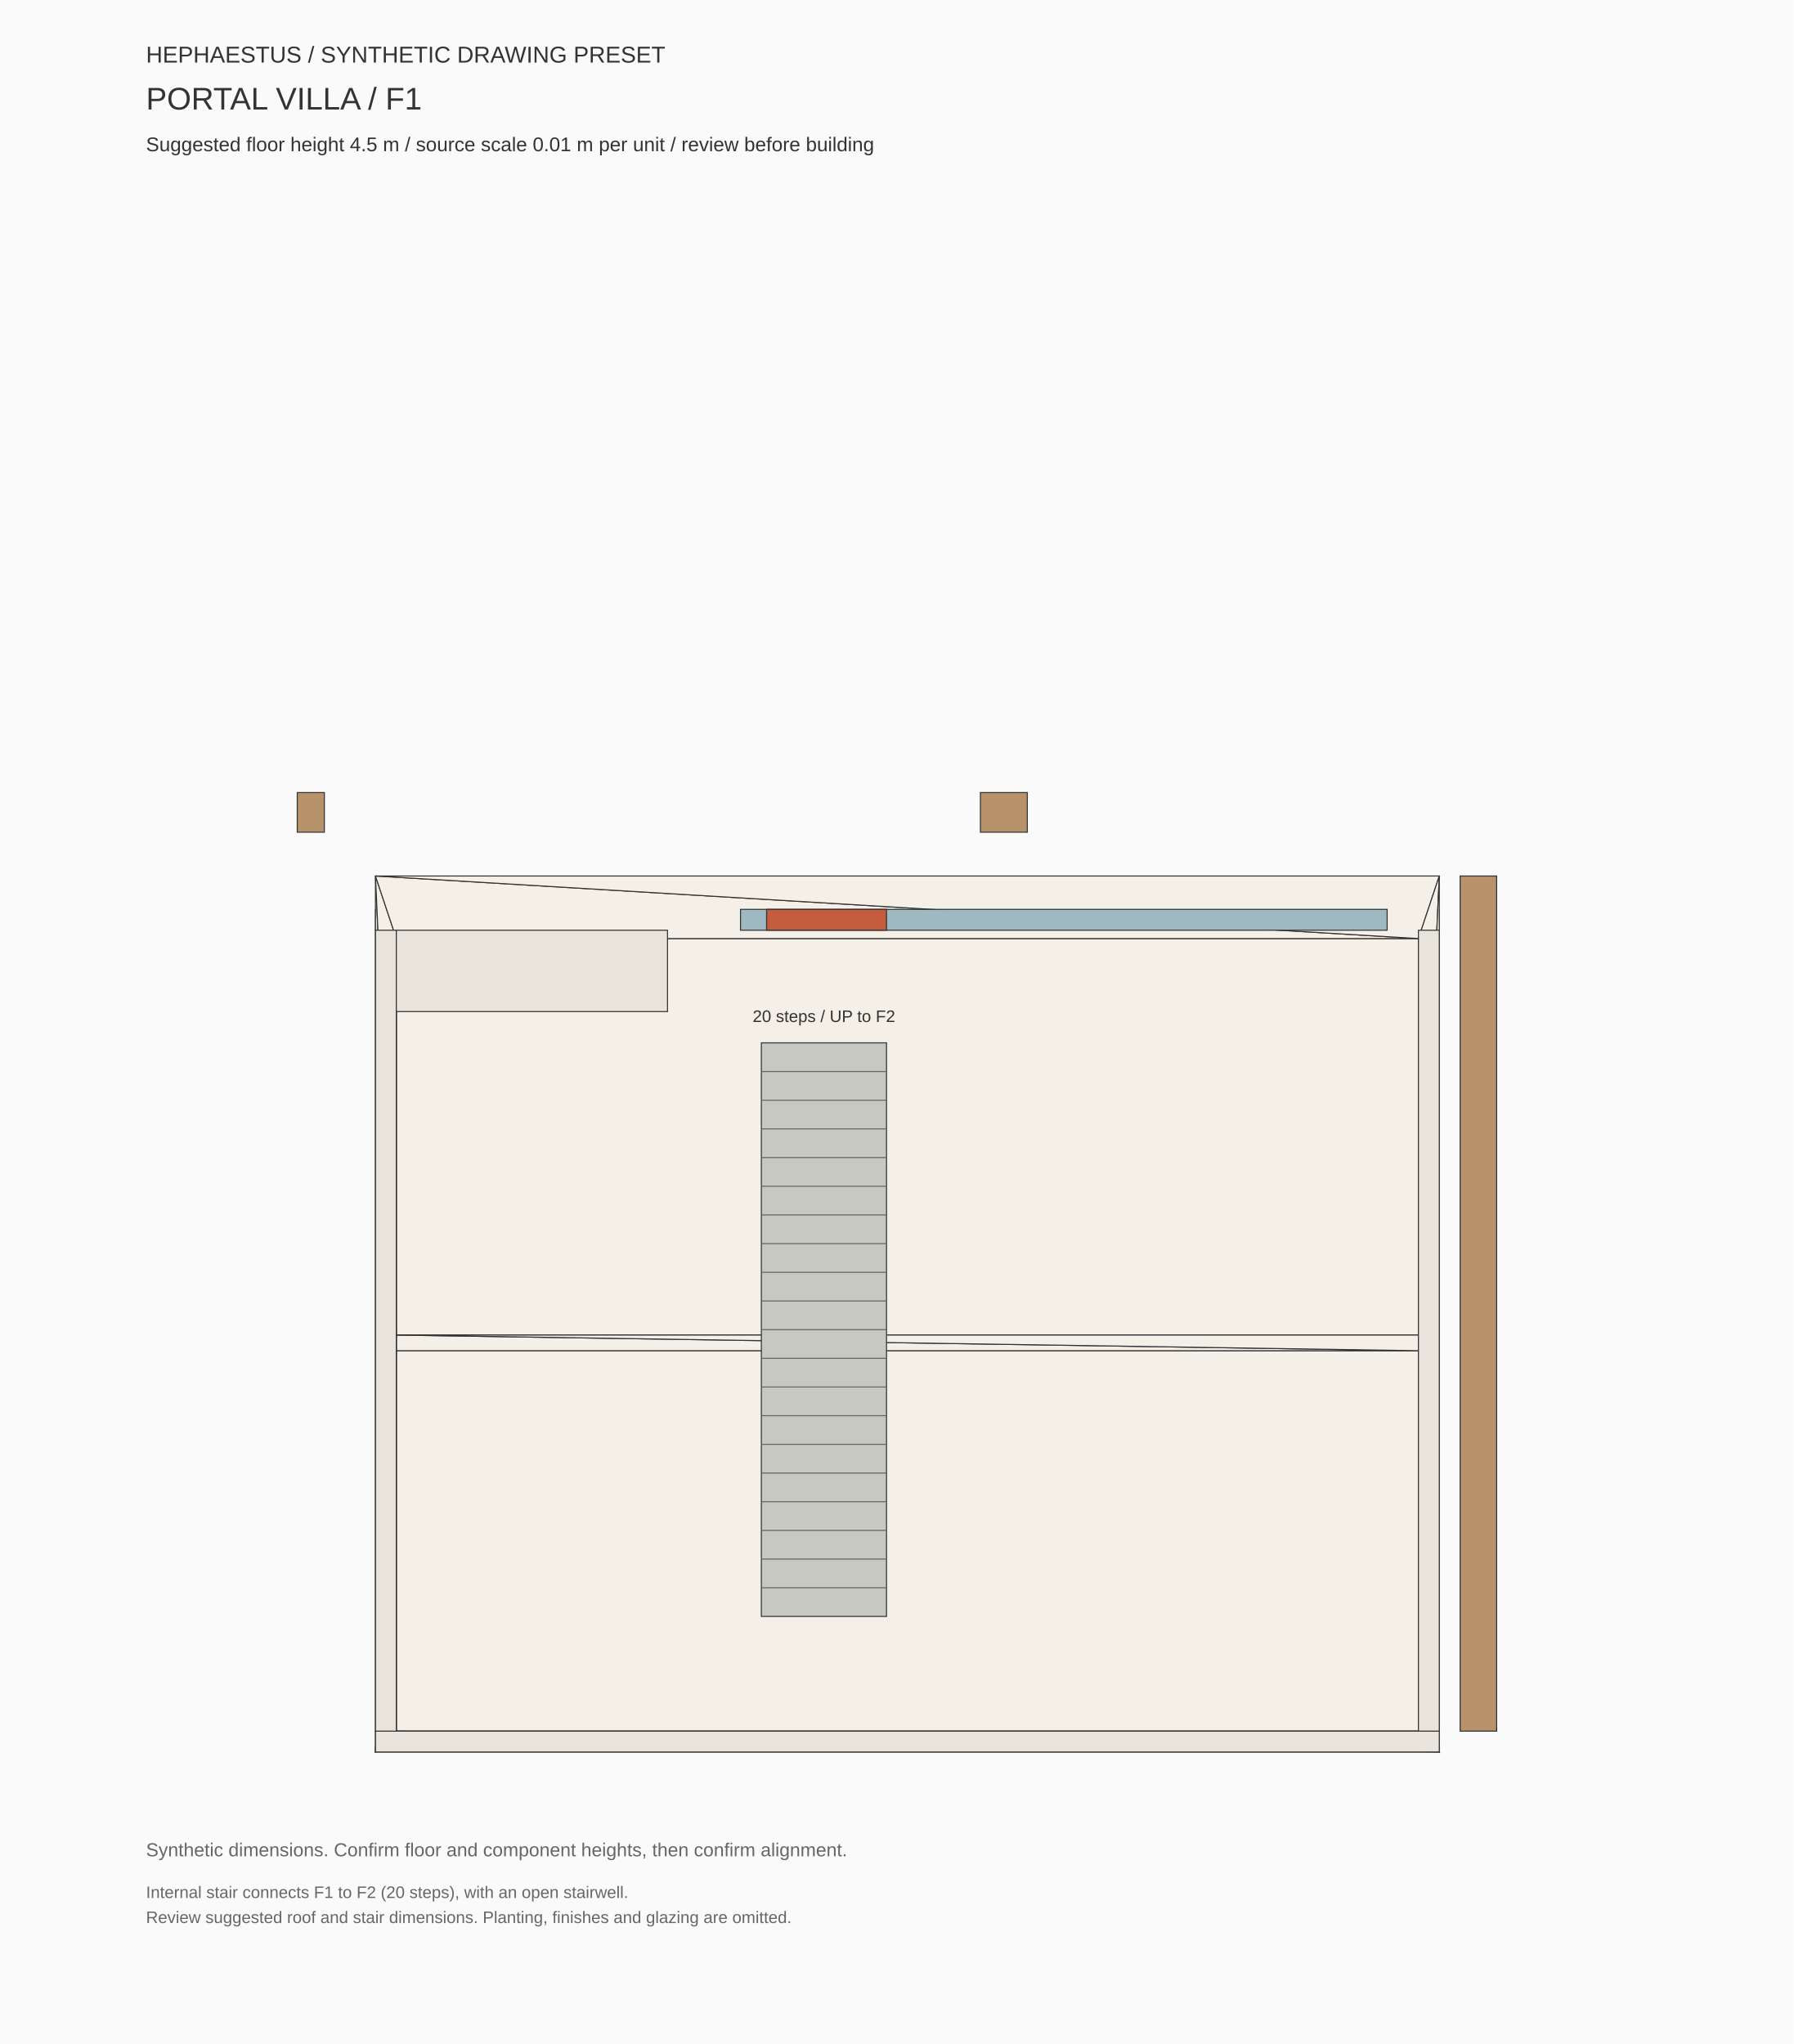
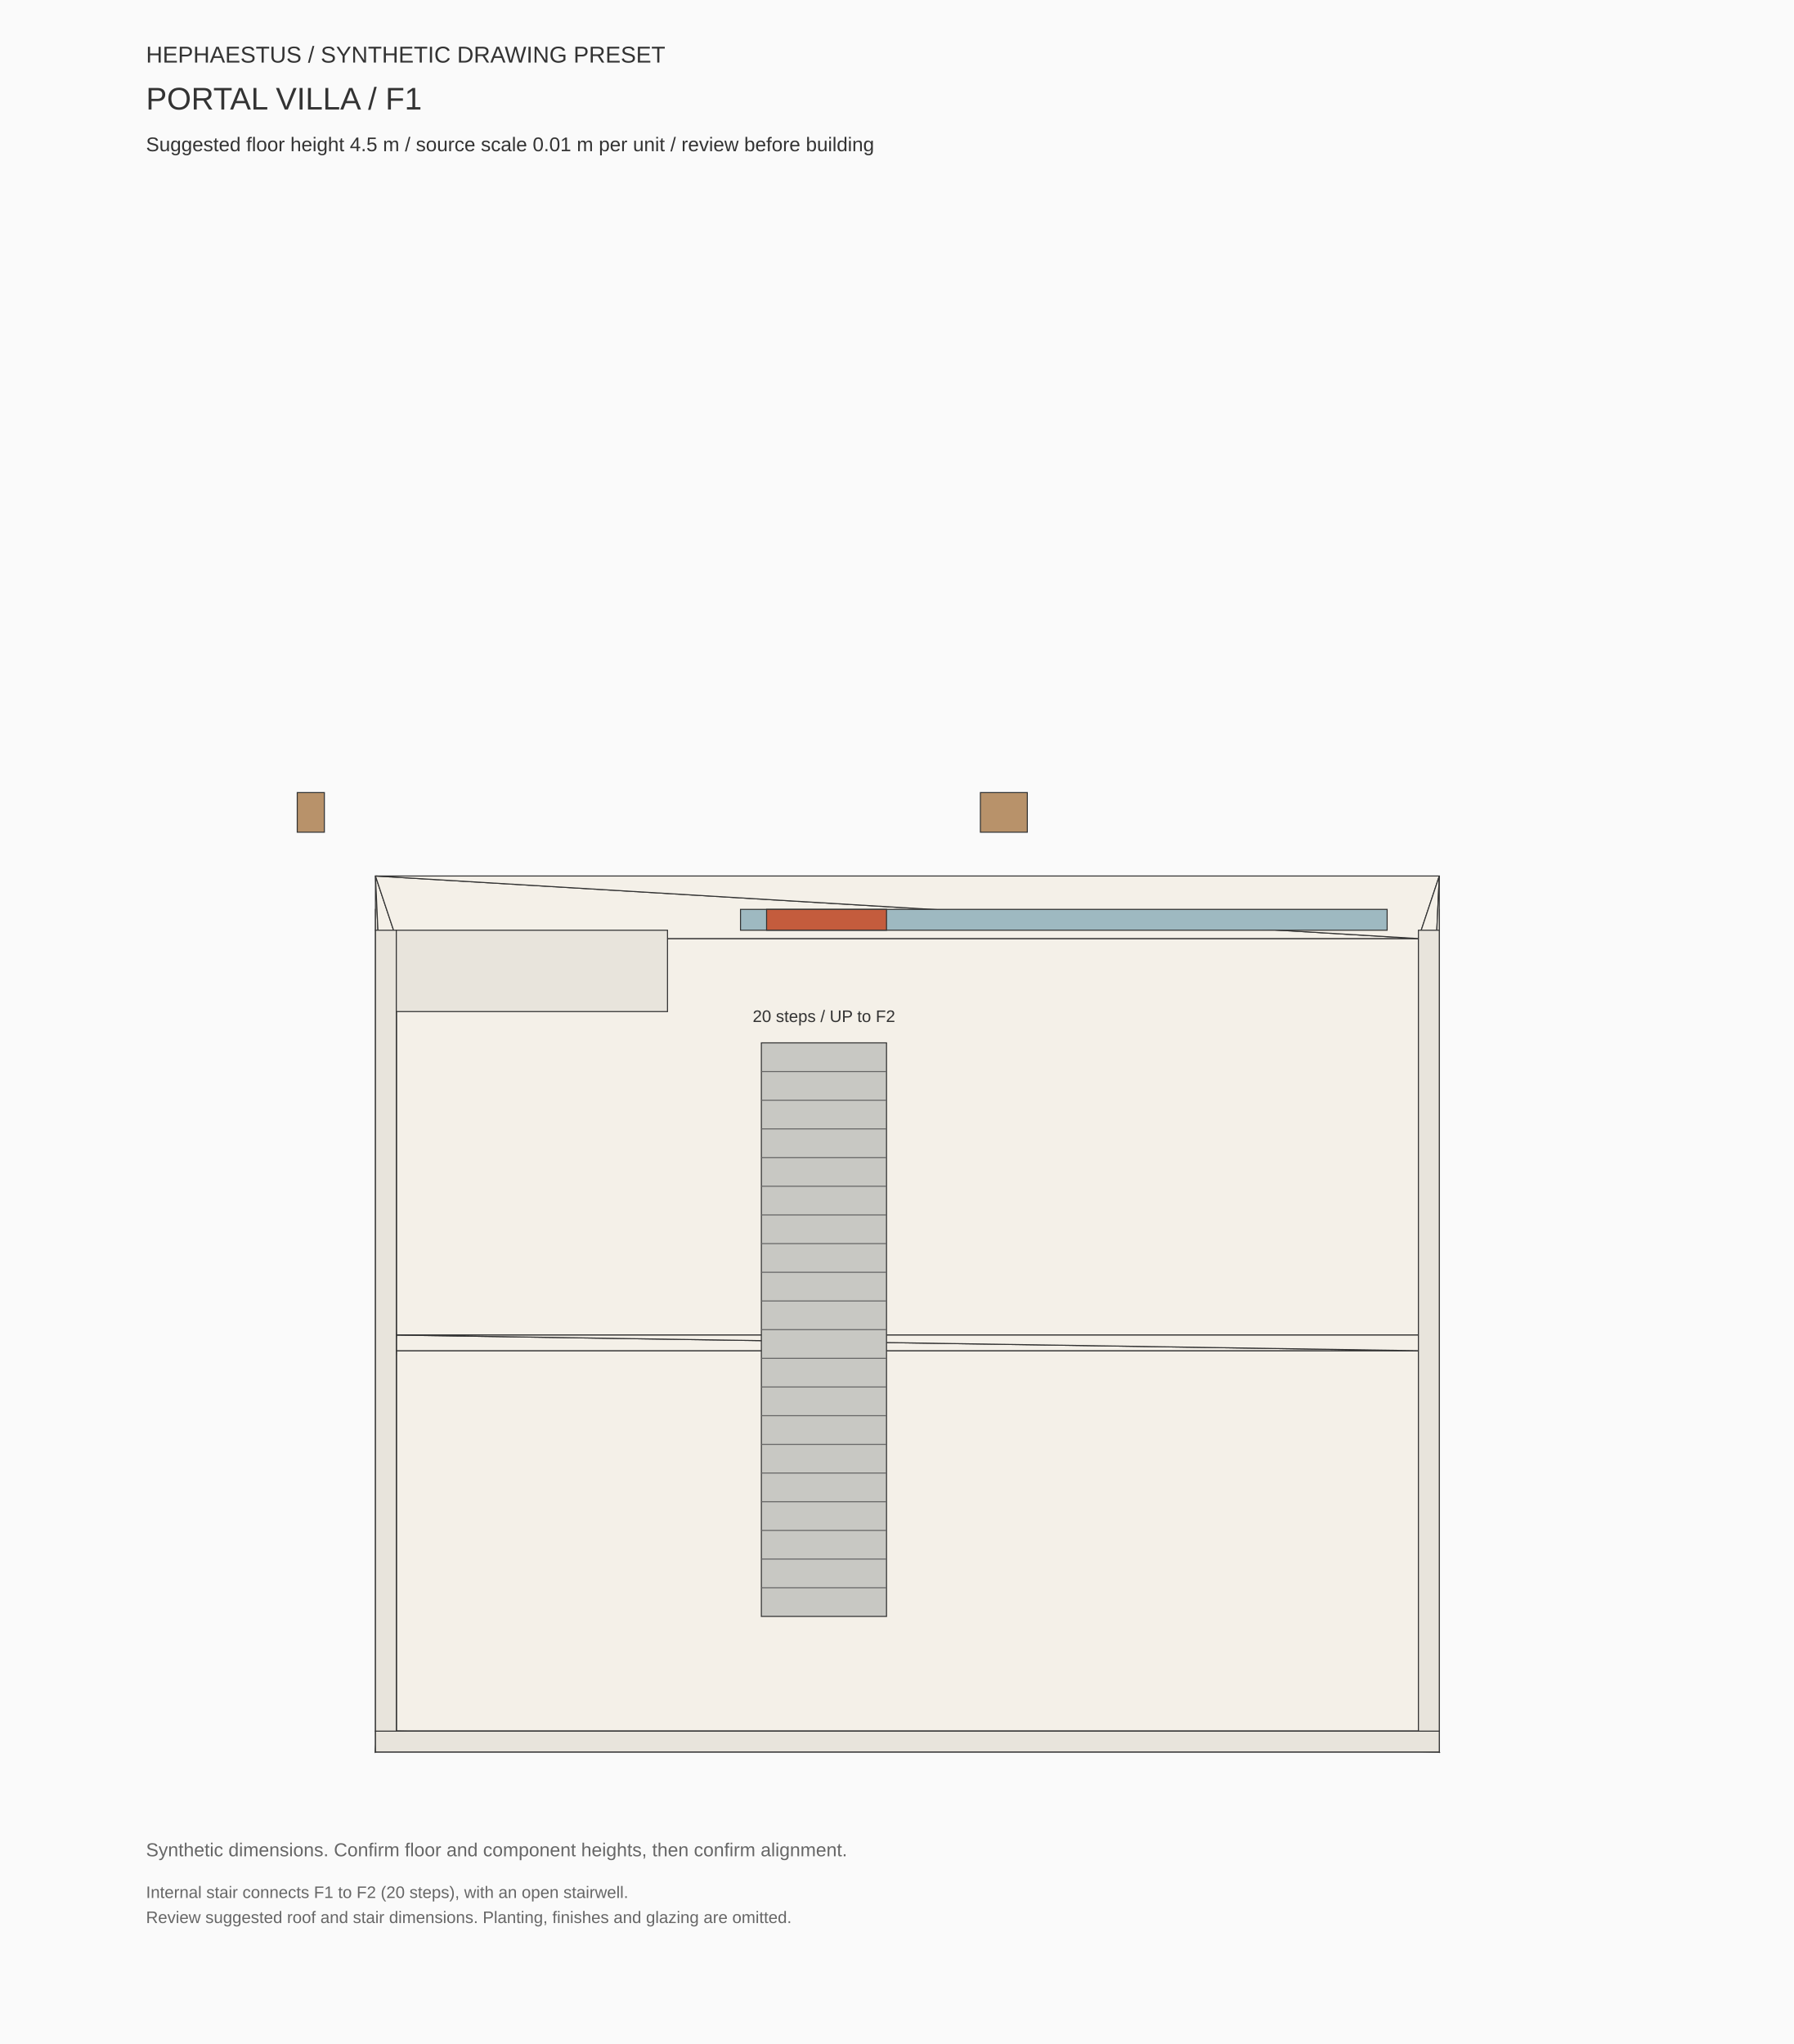
<svg xmlns="http://www.w3.org/2000/svg" width="1720" height="1960" viewBox="0 0 1720 1960">
  <rect width="1720" height="1960" fill="#fafafa" />
  <text x="140" y="60" fill="#333" font-family="Arial, sans-serif" font-size="22">HEPHAESTUS / SYNTHETIC DRAWING PRESET</text>
  <text x="140" y="105" fill="#333" font-family="Arial, sans-serif" font-size="30">PORTAL VILLA / F1</text>
  <text x="140" y="145" fill="#333" font-family="Arial, sans-serif" font-size="19">Suggested floor height 4.5 m / source scale 0.01 m per unit / review before building</text>
  <g id="Floor-1" class="Floorplan">
    <g id="F1-front-facade-1" class="Wall Front_facade">
      <polygon points="360.000,872.000 1380.000,872.000 1380.000,892.000 360.000,892.000" fill="#e8e4dc" stroke="#333" stroke-width="1" />
    </g>
    <g id="F1-interior-partition-2" class="Wall Interior_partition">
      <polygon points="380.000,1280.200 380.000,1295.200 710.000,1295.200 710.000,1280.200" fill="#e8e4dc" stroke="#333" stroke-width="1" />
      <polygon points="1360.000,1295.200 1360.000,1280.200 870.000,1280.200 870.000,1295.200" fill="#e8e4dc" stroke="#333" stroke-width="1" />
    </g>
    <g id="F1-interior-door-3" class="Door Interior_door">
      <polygon points="821.000,1295.200 911.000,1295.200 911.000,1280.200 821.000,1280.200" fill="#c45c3d" stroke="#333" stroke-width="1" />
    </g>
    <g id="F1-rear-room-4" class="Space Rear_room">
      <polygon points="380.000,1295.200 1360.000,1295.200 1360.000,1660.000 380.000,1660.000" fill="#f4f0e8" stroke="#333" stroke-width="1" />
    </g>
    <g id="F1-living-room-5" class="Space Living_room">
      <polygon points="380.000,900.000 1360.000,900.000 1360.000,1280.200 380.000,1280.200" fill="#f4f0e8" stroke="#333" stroke-width="1" />
    </g>
    <g id="F1-ground-floor-plate-6" class="Space Ground_floor_plate">
      <polygon points="1360.000,1295.200 380.000,1295.200 380.000,1280.200" fill="#f4f0e8" stroke="#333" stroke-width="1" />
    </g>
    <g id="F1-ground-floor-plate-7" class="Space Ground_floor_plate">
      <polygon points="360.000,1680.000 380.000,1295.200 380.000,1660.000" fill="#f4f0e8" stroke="#333" stroke-width="1" />
    </g>
    <g id="F1-ground-floor-plate-8" class="Space Ground_floor_plate">
      <polygon points="380.000,1280.200 360.000,1680.000 360.000,840.000" fill="#f4f0e8" stroke="#333" stroke-width="1" />
    </g>
    <g id="F1-ground-floor-plate-9" class="Space Ground_floor_plate">
      <polygon points="1360.000,1295.200 380.000,1280.200 1360.000,1280.200" fill="#f4f0e8" stroke="#333" stroke-width="1" />
    </g>
    <g id="F1-ground-floor-plate-10" class="Space Ground_floor_plate">
      <polygon points="360.000,1680.000 380.000,1280.200 380.000,1295.200" fill="#f4f0e8" stroke="#333" stroke-width="1" />
    </g>
    <g id="F1-ground-floor-plate-11" class="Space Ground_floor_plate">
      <polygon points="1380.000,1680.000 360.000,1680.000 380.000,1660.000" fill="#f4f0e8" stroke="#333" stroke-width="1" />
    </g>
    <g id="F1-ground-floor-plate-12" class="Space Ground_floor_plate">
      <polygon points="380.000,900.000 380.000,1280.200 360.000,840.000" fill="#f4f0e8" stroke="#333" stroke-width="1" />
    </g>
    <g id="F1-ground-floor-plate-13" class="Space Ground_floor_plate">
      <polygon points="1380.000,1680.000 380.000,1660.000 1360.000,1660.000" fill="#f4f0e8" stroke="#333" stroke-width="1" />
    </g>
    <g id="F1-ground-floor-plate-14" class="Space Ground_floor_plate">
      <polygon points="1360.000,900.000 380.000,900.000 360.000,840.000" fill="#f4f0e8" stroke="#333" stroke-width="1" />
    </g>
    <g id="F1-ground-floor-plate-15" class="Space Ground_floor_plate">
      <polygon points="1360.000,1295.200 1380.000,1680.000 1360.000,1660.000" fill="#f4f0e8" stroke="#333" stroke-width="1" />
    </g>
    <g id="F1-ground-floor-plate-16" class="Space Ground_floor_plate">
      <polygon points="1360.000,900.000 360.000,840.000 1380.000,840.000" fill="#f4f0e8" stroke="#333" stroke-width="1" />
    </g>
    <g id="F1-ground-floor-plate-17" class="Space Ground_floor_plate">
      <polygon points="1360.000,1280.200 1380.000,1680.000 1360.000,1295.200" fill="#f4f0e8" stroke="#333" stroke-width="1" />
    </g>
    <g id="F1-ground-floor-plate-18" class="Space Ground_floor_plate">
      <polygon points="1360.000,1280.200 1360.000,900.000 1380.000,840.000" fill="#f4f0e8" stroke="#333" stroke-width="1" />
    </g>
    <g id="F1-ground-floor-plate-19" class="Space Ground_floor_plate">
      <polygon points="1380.000,1680.000 1360.000,1280.200 1380.000,840.000" fill="#f4f0e8" stroke="#333" stroke-width="1" />
    </g>
    <g id="F1-rear-wall-20" class="Wall Rear_wall">
      <polygon points="360.000,1660.000 1380.000,1660.000 1380.000,1680.000 360.000,1680.000" fill="#e8e4dc" stroke="#333" stroke-width="1" />
    </g>
    <g id="F1-side-wall-21" class="Wall Side_wall">
      <polygon points="380.000,1660.000 360.000,1660.000 360.000,892.000 380.000,892.000 380.000,1280.200 380.000,1295.200" fill="#e8e4dc" stroke="#333" stroke-width="1" />
    </g>
    <g id="F1-side-wall-22" class="Wall Side_wall">
      <polygon points="1380.000,1660.000 1360.000,1660.000 1360.000,1295.200 1360.000,1280.200 1360.000,892.000 1380.000,892.000" fill="#e8e4dc" stroke="#333" stroke-width="1" />
    </g>
    <g id="F1-stone-support-pier-23" class="Wall Stone_support_pier">
      <polygon points="640.000,970.000 380.000,970.000 380.000,892.000 640.000,892.000" fill="#e8e4dc" stroke="#333" stroke-width="1" />
    </g>
    <g id="F1-facade-opening-24" class="Window Facade_opening">
      <polygon points="710.000,892.000 1330.000,892.000 1330.000,872.000 710.000,872.000" fill="#9eb9c1" stroke="#333" stroke-width="1" />
    </g>
    <g id="F1-entry-door-25" class="Door Entry_door">
      <polygon points="735.000,892.000 850.000,892.000 850.000,872.000 735.000,872.000" fill="#c45c3d" stroke="#333" stroke-width="1" />
    </g>
-     <g id="F1-tall-white-frame-26" class="Column Tall_white_frame">
-       <polygon points="1400.000,1660.000 1435.000,1660.000 1435.000,840.000 1400.000,840.000" fill="#b8926a" stroke="#333" stroke-width="1" />
-     </g>
    <g id="F1-portal-left-jamb-27" class="Column Portal_left_jamb">
      <polygon points="285.000,798.000 311.000,798.000 311.000,760.000 285.000,760.000" fill="#b8926a" stroke="#333" stroke-width="1" />
    </g>
    <g id="F1-portal-right-jamb-28" class="Column Portal_right_jamb">
      <polygon points="940.000,798.000 985.000,798.000 985.000,760.000 940.000,760.000" fill="#b8926a" stroke="#333" stroke-width="1" />
    </g>
    <g id="F1-interior-stair-29" class="Stair Interior_stair" data-direction="0,1" data-steps="20">
      <polygon fill="#c8c8c3" stroke="#333" stroke-width="1" points="850.000,1000.000 850.000,1550.000 730.000,1550.000 730.000,1000.000" />
      <line x1="730" x2="850" y1="1027.500" y2="1027.500" stroke="#666" stroke-width="1" />
      <line x1="730" x2="850" y1="1055.000" y2="1055.000" stroke="#666" stroke-width="1" />
      <line x1="730" x2="850" y1="1082.500" y2="1082.500" stroke="#666" stroke-width="1" />
      <line x1="730" x2="850" y1="1110.000" y2="1110.000" stroke="#666" stroke-width="1" />
      <line x1="730" x2="850" y1="1137.500" y2="1137.500" stroke="#666" stroke-width="1" />
      <line x1="730" x2="850" y1="1165.000" y2="1165.000" stroke="#666" stroke-width="1" />
      <line x1="730" x2="850" y1="1192.500" y2="1192.500" stroke="#666" stroke-width="1" />
      <line x1="730" x2="850" y1="1220.000" y2="1220.000" stroke="#666" stroke-width="1" />
      <line x1="730" x2="850" y1="1247.500" y2="1247.500" stroke="#666" stroke-width="1" />
      <line x1="730" x2="850" y1="1275.000" y2="1275.000" stroke="#666" stroke-width="1" />
      <line x1="730" x2="850" y1="1302.500" y2="1302.500" stroke="#666" stroke-width="1" />
      <line x1="730" x2="850" y1="1330.000" y2="1330.000" stroke="#666" stroke-width="1" />
      <line x1="730" x2="850" y1="1357.500" y2="1357.500" stroke="#666" stroke-width="1" />
      <line x1="730" x2="850" y1="1385.000" y2="1385.000" stroke="#666" stroke-width="1" />
      <line x1="730" x2="850" y1="1412.500" y2="1412.500" stroke="#666" stroke-width="1" />
      <line x1="730" x2="850" y1="1440.000" y2="1440.000" stroke="#666" stroke-width="1" />
      <line x1="730" x2="850" y1="1467.500" y2="1467.500" stroke="#666" stroke-width="1" />
      <line x1="730" x2="850" y1="1495.000" y2="1495.000" stroke="#666" stroke-width="1" />
      <line x1="730" x2="850" y1="1522.500" y2="1522.500" stroke="#666" stroke-width="1" />
      <text x="790.0" y="980" font-family="Arial, sans-serif" font-size="16" fill="#333" text-anchor="middle">20 steps / UP to F2</text>
    </g>
  </g>
  <text x="140" y="1780" fill="#666" font-family="Arial, sans-serif" font-size="18">Synthetic dimensions. Confirm floor and component heights, then confirm alignment.</text>
  <text x="140" y="1820" fill="#666" font-family="Arial, sans-serif" font-size="16">Internal stair connects F1 to F2 (20 steps), with an open stairwell.</text>
  <text x="140" y="1844" fill="#666" font-family="Arial, sans-serif" font-size="16">Review suggested roof and stair dimensions. Planting, finishes and glazing are omitted.</text>
</svg>
